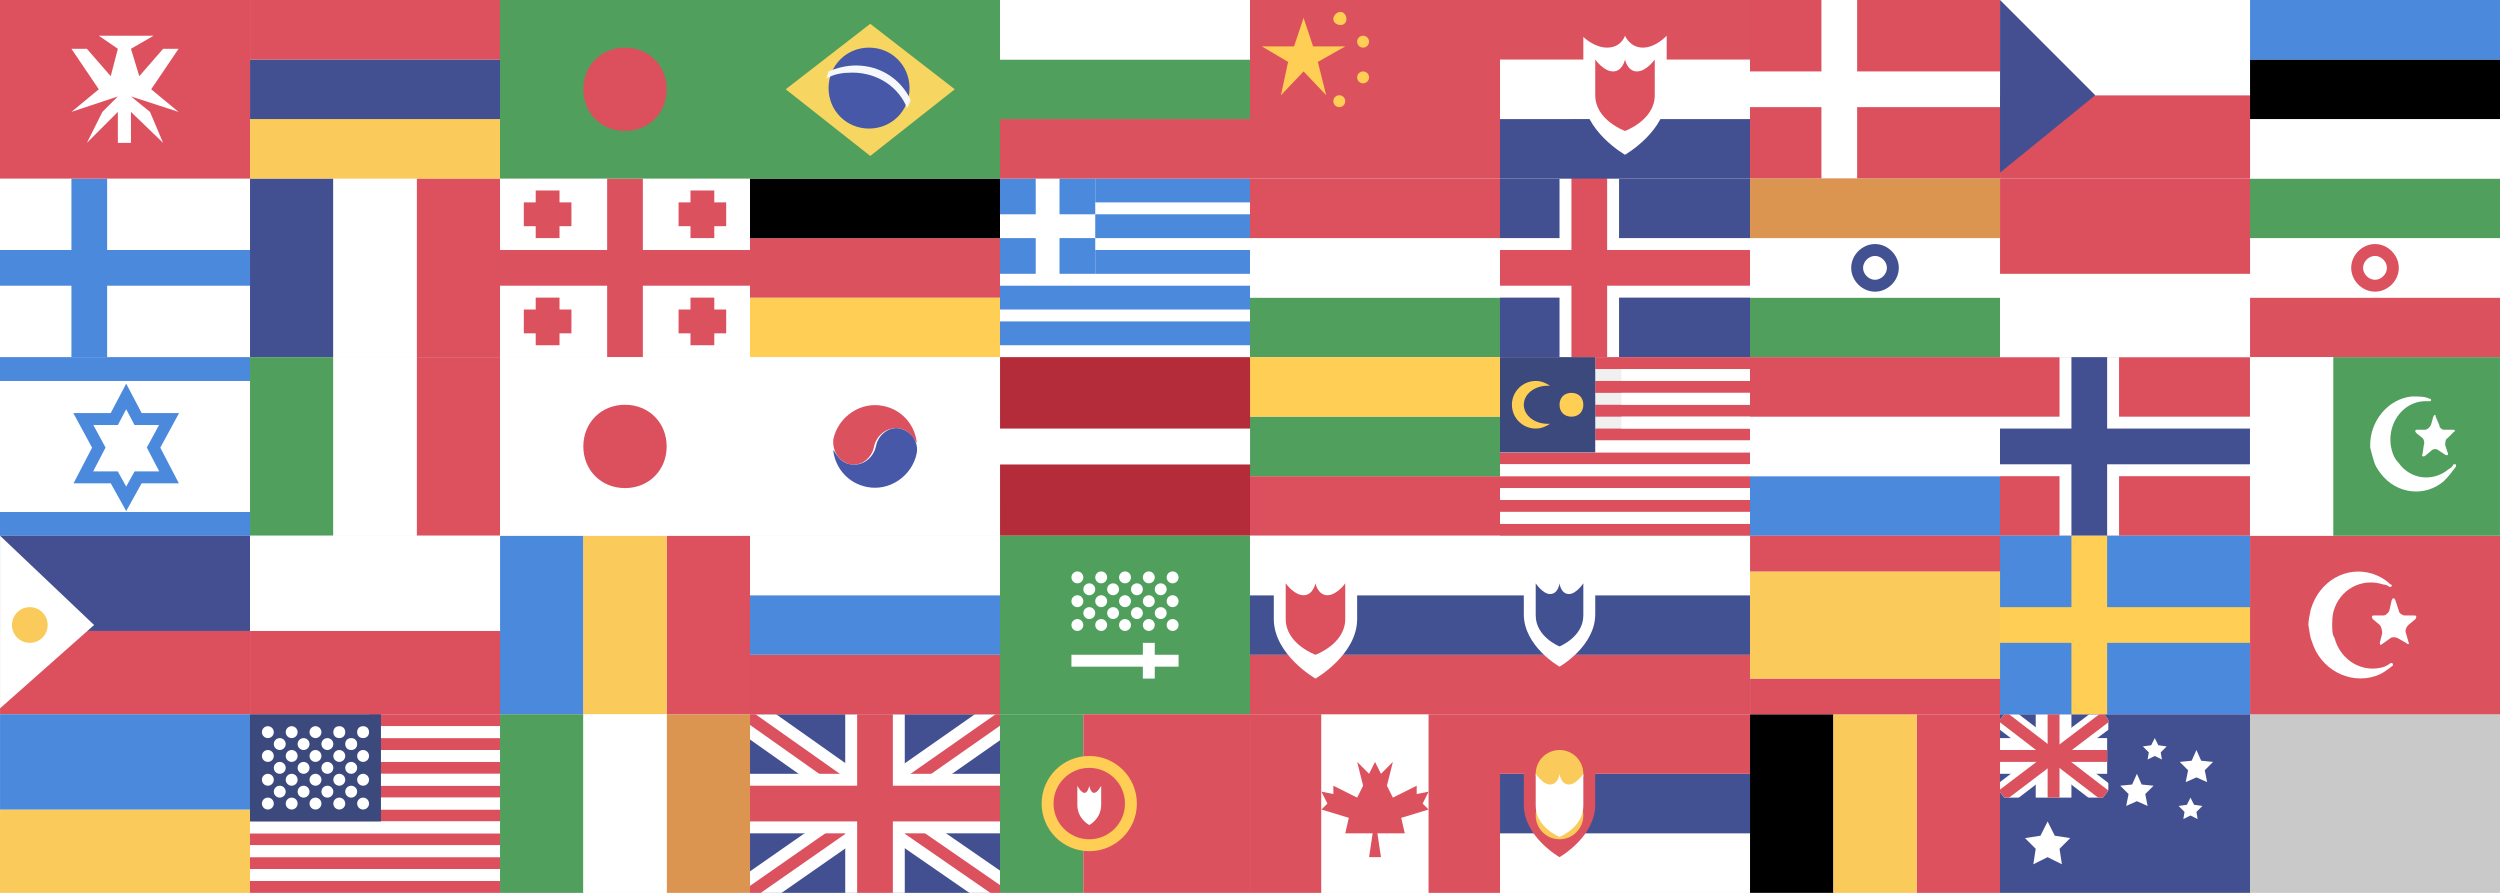
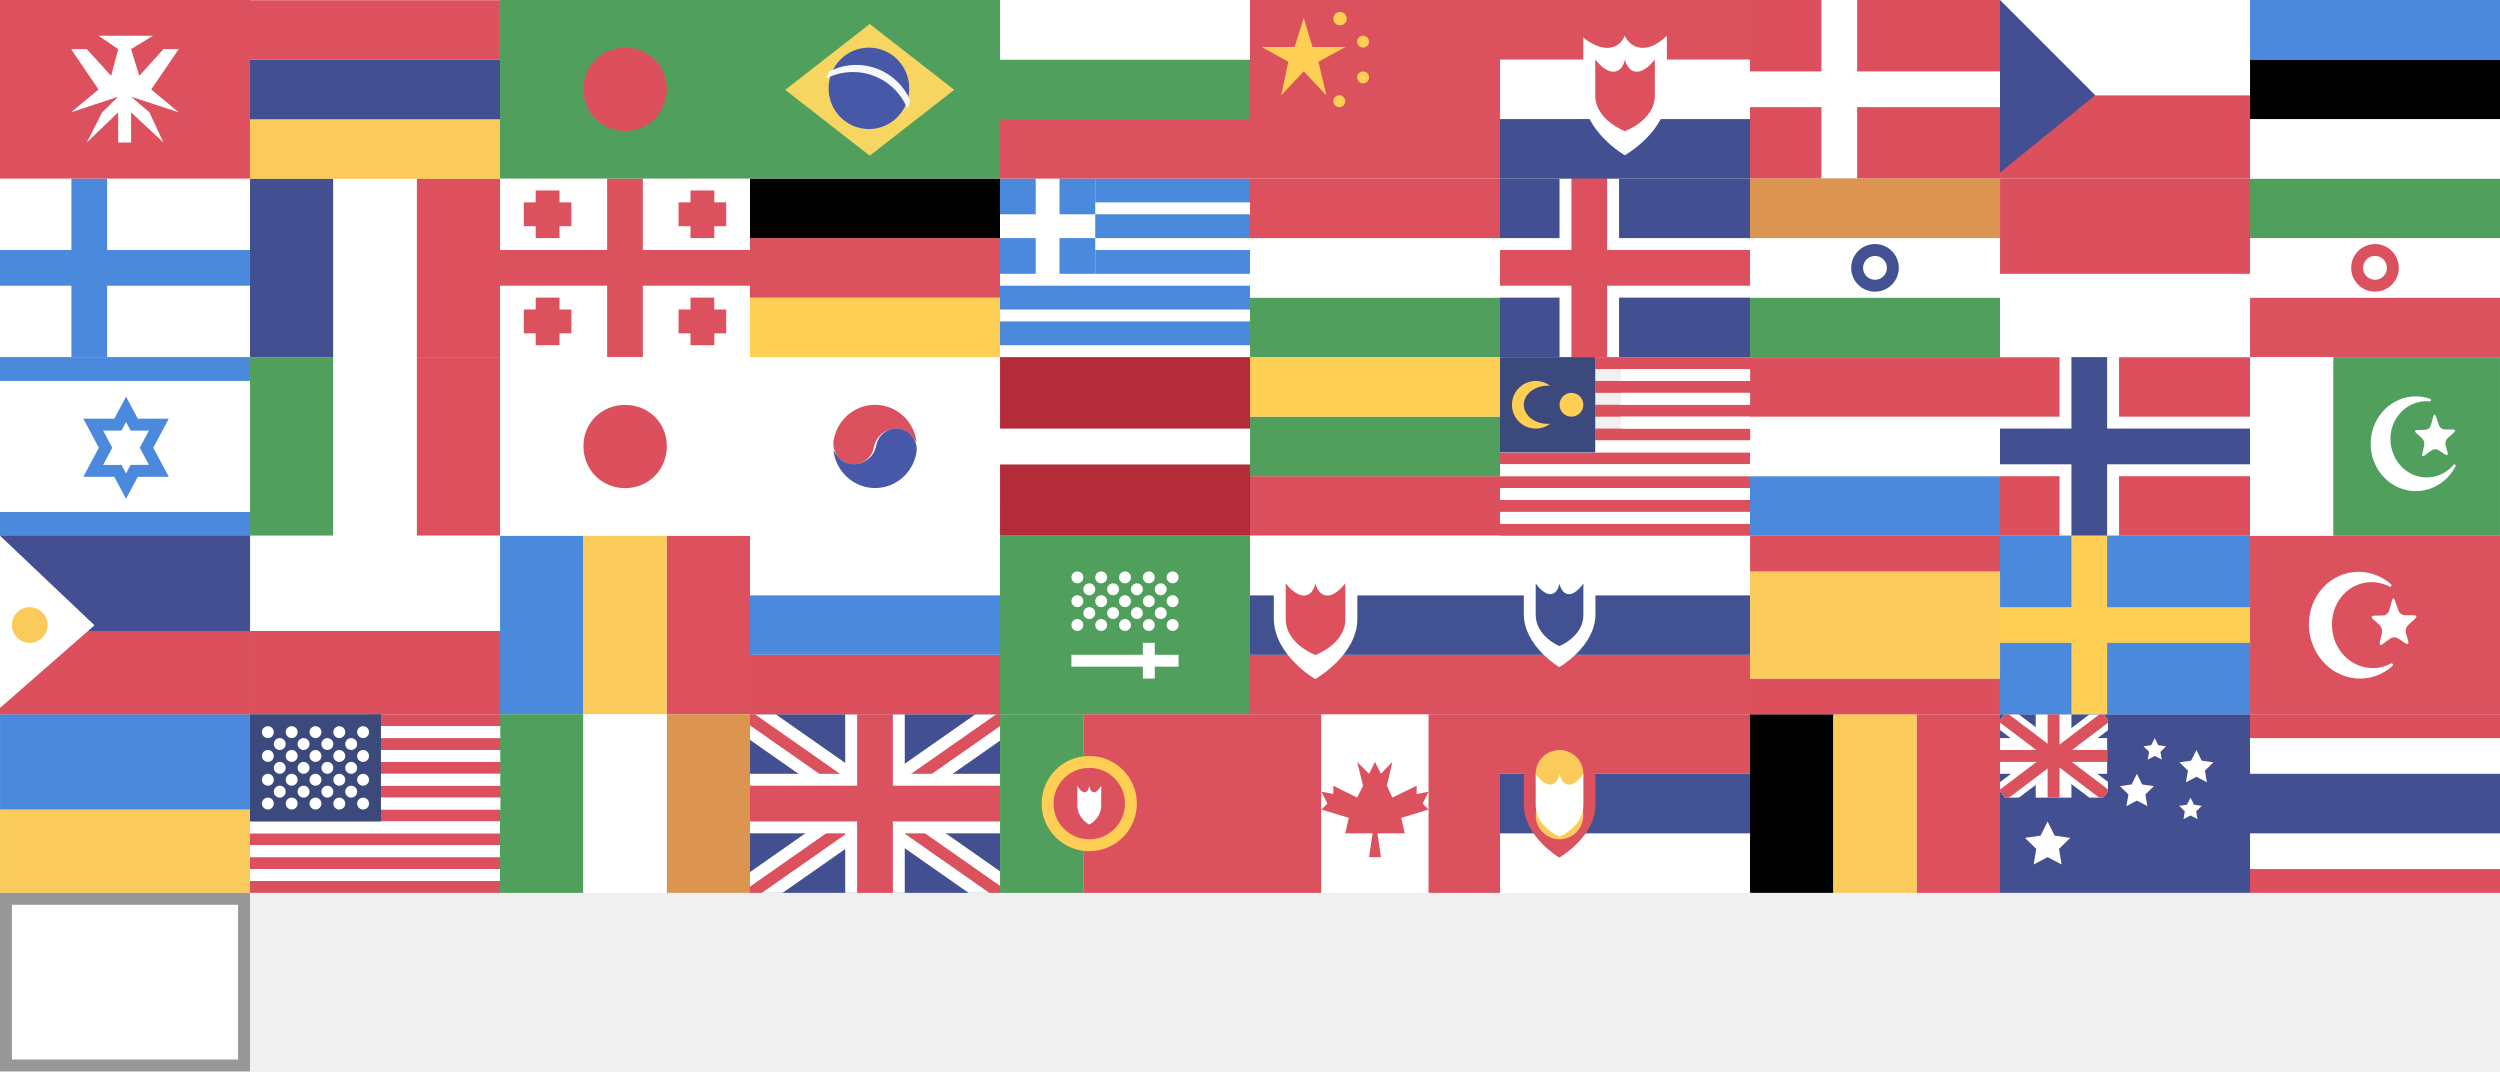
- <svg xmlns="http://www.w3.org/2000/svg" xmlns:xlink="http://www.w3.org/1999/xlink" width="210" height="75" viewBox="0 0 210 75">
+ <svg xmlns="http://www.w3.org/2000/svg" xmlns:xlink="http://www.w3.org/1999/xlink" width="210" height="90" viewBox="0 0 210 90">
  <defs>
-     <path id="a" d="M0 0h9.1v7H0z" />
-     <path id="c" d="M0 0h9.1v7H0z" />
-     <path id="e" d="M0 0h21v15H0z" />
+     <path id="c" d="M0 0h9.065v7H0z" />
+     <path id="e" d="M0 0h9.065v7H0z" />
    <path id="g" d="M0 0h21v15H0z" />
+     <path id="i" d="M0 0h21v15H0z" />
+     <path d="M9.602 5.67l.987-1.85.985 1.85h2.602l-1.3 2.44 1.3 2.44h-2.602l-.986 1.852-.988-1.85H7l1.3-2.44L7 5.67h2.602z" id="a" />
+     <mask id="k" x="0" y="0" width="7" height="9" fill="#fff">
+       <use xlink:href="#a" />
+     </mask>
+     <path id="b" d="M0 0h21v15H0z" />
+     <mask id="l" x="0" y="0" width="21" height="15" fill="#fff">
+       <use xlink:href="#b" />
+     </mask>
  </defs>
  <g fill="none" fill-rule="evenodd">
-     <path d="M189 60h21v15h-21z" fill="#c9c9c9" />
    <path d="M168 67.5h21" stroke="#425091" stroke-width="15" />
-     <g transform="translate(168 60)">
-       <mask id="b" fill="#fff">
-         <use xlink:href="#a" />
-       </mask>
-       <use xlink:href="#a" />
-       <path d="M4.5 3.5L.2.2l4.3 3.3L8.9.2 4.5 3.5zm0 0l4.3 3.3-4.3-3.3L.2 6.8l4.3-3.3z" stroke="#FFF" stroke-width="2" mask="url(#b)" />
-     </g>
-     <path d="M172.5 60v7m-4.5-3.5h9" stroke="#FFF" stroke-width="3" />
    <g transform="translate(168 60)">
      <mask id="d" fill="#fff">
        <use xlink:href="#c" />
      </mask>
-       <use xlink:href="#c" />
-       <path d="M.2.2l8.6 6.6M8.9.2L.2 6.8" stroke="#DC515E" mask="url(#d)" />
-     </g>
-     <path d="M172.5 60v7m-4.5-3.5h9" stroke="#DC515E" />
-     <path fill="#FFF" d="M181 63.5l-.6.3.1-.6-.5-.5.7-.1.3-.6.3.6.7.1-.5.5.1.6zM184.5 65.3l-.9.4.2-1-.7-.7 1-.1.4-.9.4.9 1 .1-.7.7.2 1zM184 68.5l-.6.3.1-.6-.5-.5.7-.1.3-.6.3.6.7.1-.5.5.1.6zM179.5 67.3l-.9.4.2-1-.7-.7 1-.1.4-.9.4.9 1 .1-.7.7.2 1zM172 72l-1.2.6.2-1.3-.9-.9 1.3-.2.6-1.2.6 1.2 1.3.2-.9.9.2 1.3z" />
-     <path d="M63 67.5h21" stroke="#425091" stroke-width="15" />
-     <g transform="translate(63 60)">
+       <path d="M4.546 3.51L.216.233l4.33 3.277L8.876.233 4.547 3.51zm0 0L8.85 6.767 4.545 3.51.243 6.767 4.546 3.51z" stroke="#FFF" stroke-width="2" mask="url(#d)" />
+     </g>
+     <path d="M172.5 60v7m-4.5-3.5h9" stroke="#FFF" stroke-width="3" />
+     <g transform="translate(168 60)">
      <mask id="f" fill="#fff">
        <use xlink:href="#e" />
      </mask>
-       <use xlink:href="#e" />
-       <path d="M10.5 7.7L-.4 0l10.9 7.7 11-7.7-11 7.7zm0 0l11 7.6-11-7.6-10.9 7.6 10.9-7.6z" stroke="#FFF" stroke-width="3" mask="url(#f)" />
-     </g>
+       <path d="M.216.233L8.85 6.767M8.877.233L.243 6.767" stroke="#DC515E" mask="url(#f)" />
+     </g>
+     <path d="M172.5 60v7m-4.5-3.5h9" stroke="#DC515E" />
+     <path fill="#FFF" d="M181 63.5l-.588.31.112-.655-.475-.464.656-.095L181 62l.294.595.657.096-.474.465.112.654zm3.5 1.75l-.882.464.17-.982-.715-.696.986-.143.44-.893.44.893.987.143-.714.696.17.982zm-.5 3.25l-.588.31.112-.655-.475-.464.656-.095L184 67l.294.595.657.096-.474.465.112.654zm-4.5-1.25l-.882.464.17-.982-.715-.696.986-.143.44-.893.44.893.987.143-.714.696.17.982zM172 72l-1.176.618.225-1.31-.952-.926 1.314-.19L172 69l.588 1.19 1.314.192-.95.927.224 1.308z" />
+     <path d="M63 67.5h21" stroke="#425091" stroke-width="15" />
    <g transform="translate(63 60)">
      <mask id="h" fill="#fff">
        <use xlink:href="#g" />
      </mask>
-       <use xlink:href="#g" />
-       <path d="M10.5 7.7L-.4 0l10.9 7.7 11-7.7-11 7.7zm0 0l11 7.6-11-7.6-10.9 7.6 10.9-7.6z" stroke="#DC515E" mask="url(#h)" />
+       <path d="M10.548 7.702L-.44.012 10.548 7.7 21.535.012 10.548 7.7zm0 0l10.917 7.642-10.917-7.642L-.37 15.344l10.918-7.642z" stroke="#FFF" stroke-width="3" mask="url(#h)" />
+     </g>
+     <g transform="translate(63 60)">
+       <mask id="j" fill="#fff">
+         <use xlink:href="#i" />
+       </mask>
+       <path d="M10.548 7.702L-.44.012 10.548 7.7 21.535.012 10.548 7.7zm0 0l10.917 7.642-10.917-7.642L-.37 15.344l10.918-7.642z" stroke="#DC515E" mask="url(#j)" />
    </g>
    <path d="M73.5 60v15M63 67.5h21" stroke="#FFF" stroke-width="5" />
    <path d="M73.5 60v15M63 67.5h21" stroke="#DC515E" stroke-width="3" />
    <g stroke-width="7">
      <path d="M24.502 15v15" stroke="#425091" />
      <path d="M38.502 15v15" stroke="#DD505E" />
      <path d="M31.502 15v15" stroke="#FFF" />
    </g>
    <g stroke-width="7">
      <path d="M150.502 60v15" stroke="#000" />
      <path d="M164.502 60v15" stroke="#DD505E" />
      <path d="M157.502 60v15" stroke="#FACA5A" />
    </g>
    <g stroke-width="7">
      <path d="M24.502 30v15" stroke="#509F5D" />
      <path d="M38.502 30v15" stroke="#DD505E" />
      <path d="M31.502 30v15" stroke="#FFF" />
    </g>
    <g stroke-width="7">
      <path d="M45.502 45v15" stroke="#4A89DC" />
      <path d="M59.502 45v15" stroke="#DD505E" />
      <path d="M52.502 45v15" stroke="#FACA5A" />
    </g>
    <g stroke-width="7">
      <path d="M45.502 60v15" stroke="#509F5D" />
      <path d="M59.502 60v15" stroke="#DC9551" />
      <path d="M52.502 60v15" stroke="#FFF" />
    </g>
-     <path d="M108.002 60v15" stroke="#DC515E" stroke-width="6" />
+     <path d="M108 60v15" stroke="#DC515E" stroke-width="6" />
    <path d="M115.502 60v15" stroke="#FFF" stroke-width="9" />
-     <path d="M123.002 60v15" stroke="#DC515E" stroke-width="6" />
-     <path fill="#DC515E" d="M119.002 66.7l1-.2-.5 1 .5.5-2.3.7.3 1.3h-2.3l.3 2h-1l.3-2h-2.3l.3-1.3-2.3-.7.5-.5-.5-1 1 .2V66l2 1 .5-1-.5-2 1 1 .5-1 .5 1 1-1-.5 2 .5 1 2-1z" />
+     <path d="M123 60v15" stroke="#DC515E" stroke-width="6" />
+     <path fill="#DC515E" d="M119 66.7l1-.2-.5 1 .5.5-2.3.7.3 1.3h-2.3l.3 2h-.998l.298-2H113l.3-1.3-2.3-.7.5-.5-.5-1 1 .2V66l2 .998.5-.998-.5-2 1.002 1 .498-1 .5 1 .958-1-.458 2 .458.998L119 66z" />
    <path d="M126 22.5h21" stroke="#425091" stroke-width="15" />
    <path d="M133.5 15v15m-7.5-7.5h21" stroke="#FFF" stroke-width="5" />
    <path d="M133.5 9v21m-7.5-7.5h21" stroke="#DD505E" stroke-width="3" />
    <path d="M168 37.5h21" stroke="#DC505E" stroke-width="15" />
    <path d="M175.5 30v15m-7.5-7.5h21" stroke="#FFF" stroke-width="5" />
    <path d="M175.5 24v21m-7.5-7.5h21" stroke="#425091" stroke-width="3" />
+     <path d="M189 67.5h21" stroke="#DC505E" stroke-width="15" />
+     <path d="M189 67.5h21" stroke="#FFF" stroke-width="11" />
+     <path d="M189 67.5h21" stroke="#425091" stroke-width="5" />
    <path d="M147 7.5h21" stroke="#DC505E" stroke-width="15" />
    <path d="M154.5 0v15M147 7.5h21" stroke="#FFF" stroke-width="3" />
    <path d="M168 52.5h21" stroke="#4A89DC" stroke-width="15" />
    <path d="M175.5 45v15m-7.5-7.5h21" stroke="#FFCE54" stroke-width="3" />
    <path d="M0 22.5h21" stroke="#FFF" stroke-width="15" />
    <path d="M7.5 15v15M0 22.5h21" stroke="#4A89DC" stroke-width="3" />
    <path d="M42 22.5h21" stroke="#FFF" stroke-width="15" />
    <path d="M52.5 15v15M42 22.5h21" stroke="#DC515E" stroke-width="3" />
-     <path d="M46 16v4m-2-2h4M59 16v4m-2-2h4M46 25v4m-2-2h4M59 25v4m-2-2h4" stroke="#DC515E" stroke-width="2" />
+     <path d="M46 16v4m-2-2h4m11-2v4m-2-2h4m-15 7v4m-2-2h4m11-2v4m-2-2h4" stroke="#DC515E" stroke-width="2" />
    <g stroke-width="5">
      <path d="M105 27.5h21" stroke="#509F5D" />
      <path d="M105 22.5h21" stroke="#FFF" />
      <path d="M105 17.5h21" stroke="#DD505E" />
    </g>
    <g stroke-width="5">
      <path d="M105 42.5h21" stroke="#DC505E" />
      <path d="M105 37.5h21" stroke="#509F5D" />
      <path d="M105 32.5h21" stroke="#FFCE54" />
    </g>
    <g stroke-width="5">
      <path d="M63 57.5h21" stroke="#DC505E" />
      <path d="M63 52.5h21" stroke="#4A89DC" />
      <path d="M63 47.5h21" stroke="#FFF" />
    </g>
    <g stroke-width="5">
      <path d="M63 27.5h21" stroke="#FFCE54" />
      <path d="M63 22.5h21" stroke="#DC515E" />
      <path d="M63 17.5h21" stroke="#000" />
    </g>
    <path d="M189 27.5h21" stroke="#DC515E" stroke-width="5" />
    <path d="M189 22.5h21" stroke="#FFF" stroke-width="5" />
    <path d="M189 17.5h21" stroke="#509F5D" stroke-width="5" />
-     <path d="M199.5 21c.8 0 1.5.7 1.5 1.5s-.7 1.5-1.5 1.5-1.5-.7-1.5-1.5.7-1.5 1.5-1.5" stroke="#DC515E" />
-     <g>
-       <path d="M126 12.5h21" stroke="#425091" stroke-width="5" />
-       <path d="M126 7.5h21" stroke="#FFF" stroke-width="5" />
-       <path d="M126 2.5h21" stroke="#DC515E" stroke-width="5" />
-       <path d="M136.5 3s-.3 1-1.5 1c-1.1 0-2-.9-2-.9V8c0 3 3.5 5 3.5 5s3.5-2 3.5-5V3s-.9 1-2 1-1.5-1-1.5-1z" fill="#FFF" />
-       <path d="M136.5 5s-.2 1-1 1-1.5-1-1.5-1v3c0 2.1 2.5 3 2.5 3s2.5-.9 2.5-3V5s-.7 1-1.5 1-1-1-1-1z" fill="#DD505E" />
-     </g>
-     <g>
-       <path d="M105 57.5h21" stroke="#DC515E" stroke-width="5" />
-       <path d="M105 52.5h21" stroke="#425191" stroke-width="5" />
-       <path d="M105 47.5h21" stroke="#FFF" stroke-width="5" />
-       <path d="M110.5 47s-.3 1-1.5 1c-1.1 0-2-.9-2-.9V52c0 3 3.5 5 3.5 5s3.5-2 3.5-5v-5s-.9 1-2 1-1.5-1-1.5-1z" fill="#FFF" />
-       <path d="M110.5 49s-.2 1-1 1-1.5-1-1.5-1v3c0 2.1 2.5 3 2.5 3s2.5-.9 2.5-3v-3s-.7 1-1.5 1-1-1-1-1z" fill="#DD505E" />
-     </g>
-     <g>
-       <path d="M126 57.5h21" stroke="#DC515E" stroke-width="5" />
-       <path d="M126 52.5h21" stroke="#425191" stroke-width="5" />
-       <path d="M126 47.5h21" stroke="#FFF" stroke-width="5" />
-       <path d="M131 47.3s-.3.9-1.3.9c-.9 0-1.7-.8-1.7-.8v4.2c0 2.7 3 4.4 3 4.4s3-1.7 3-4.4v-4.3s-.8.9-1.7.9c-1 0-1.3-.9-1.3-.9z" fill="#FFF" />
-       <path d="M131 49s-.1.9-.8.9c-.6 0-1.2-.9-1.2-.9v2.7c0 1.8 2 2.6 2 2.6s2-.8 2-2.6V49s-.6.9-1.2.9c-.7 0-.8-.9-.8-.9z" fill="#425191" />
-     </g>
+     <path d="M199.5 21a1.5 1.5 0 1 1 0 3 1.5 1.5 0 0 1 0-3" stroke="#DC515E" />
+     <path d="M126 12.5h21" stroke="#425091" stroke-width="5" />
+     <path d="M126 7.5h21" stroke="#FFF" stroke-width="5" />
+     <path d="M126 2.5h21" stroke="#DC515E" stroke-width="5" />
+     <path d="M136.48 2.99s-.316 1.03-1.47 1.03c-1.062 0-2.01-.875-2.01-.875v4.837c.032 3.068 3.48 5.06 3.48 5.06s3.538-1.992 3.538-5.06v-4.99s-.94 1.027-2.004 1.027c-1.153 0-1.535-1.03-1.535-1.03z" fill="#FFF" />
+     <path d="M136.494 4.993s-.15 1.03-.983 1.03c-.766 0-1.51-1.03-1.51-1.03v3.04c.023 2.067 2.494 2.986 2.494 2.986s2.512-.92 2.512-2.987v-3.04s-.735 1.03-1.5 1.03c-.834 0-1.012-1.03-1.012-1.03z" fill="#DD505E" />
+     <path d="M105 57.5h21" stroke="#DC515E" stroke-width="5" />
+     <path d="M105 52.5h21" stroke="#425191" stroke-width="5" />
+     <path d="M105 47.5h21" stroke="#FFF" stroke-width="5" />
+     <path d="M110.48 46.99s-.316 1.03-1.47 1.03c-1.062 0-2.01-.875-2.01-.875v4.837c.032 3.068 3.48 5.06 3.48 5.06s3.538-1.992 3.538-5.06v-4.99s-.94 1.027-2.004 1.027c-1.153 0-1.535-1.03-1.535-1.03z" fill="#FFF" />
+     <path d="M110.494 48.993s-.15 1.03-.983 1.03c-.766 0-1.51-1.03-1.51-1.03v3.04c.023 2.067 2.494 2.986 2.494 2.986s2.512-.92 2.512-2.987v-3.04s-.735 1.03-1.5 1.03c-.834 0-1.012-1.03-1.012-1.03z" fill="#DD505E" />
+     <path d="M126 57.5h21" stroke="#DC515E" stroke-width="5" />
+     <path d="M126 52.5h21" stroke="#425191" stroke-width="5" />
+     <path d="M126 47.5h21" stroke="#FFF" stroke-width="5" />
+     <path d="M130.982 47.26s-.27.898-1.26.898c-.91 0-1.722-.763-1.722-.763v4.223c.027 2.68 2.982 4.42 2.982 4.42s3.034-1.74 3.034-4.42V47.26s-.808.898-1.718.898c-.99 0-1.316-.897-1.316-.897z" fill="#FFF" />
+     <path d="M130.995 49.008s-.12.9-.786.9c-.615 0-1.21-.9-1.21-.9v2.655c.018 1.804 1.995 2.607 1.995 2.607s2.01-.803 2.01-2.607v-2.655s-.588.9-1.2.9c-.667 0-.81-.9-.81-.9z" fill="#425191" />
    <g transform="translate(126 62)">
      <path d="M0 10.5h21" stroke="#FFF" stroke-width="5" />
      <path d="M0 5.5h21" stroke="#425191" stroke-width="5" />
      <path d="M0 .5h21" stroke="#DC515E" stroke-width="5" />
-       <path d="M5 1.3s-.3.9-1.3.9c-.9 0-1.7-.8-1.7-.8v4.2C2 8.3 5 10 5 10s3-1.7 3-4.4V1.3s-.8.9-1.7.9c-1 0-1.3-.9-1.3-.9z" fill="#DC515E" />
+       <path d="M4.982 1.26s-.27.898-1.26.898C2.813 2.158 2 1.395 2 1.395v4.223c.027 2.68 2.982 4.42 2.982 4.42s3.034-1.74 3.034-4.42V1.26s-.808.898-1.718.898c-.99 0-1.316-.897-1.316-.897z" fill="#DC515E" />
      <circle fill="#FACA5A" cx="5" cy="3" r="2" />
      <circle fill="#FACA5A" cx="5" cy="6.5" r="2" />
-       <path d="M5 3s-.1.9-.8.9C3.6 3.9 3 3 3 3v2.7c0 1.8 2 2.6 2 2.6s2-.8 2-2.6V3s-.6.9-1.2.9C5.1 3.9 5 3 5 3z" fill="#FFF" />
-     </g>
-     <g>
-       <path d="M147 27.5h21" stroke="#509F5D" stroke-width="5" />
-       <path d="M147 22.5h21" stroke="#FFF" stroke-width="5" />
-       <path d="M147 17.5h21" stroke="#DC9551" stroke-width="5" />
-       <path d="M157.5 21c.8 0 1.5.7 1.5 1.5s-.7 1.5-1.5 1.5-1.5-.7-1.5-1.5.7-1.5 1.5-1.5" stroke="#425191" />
-     </g>
+       <path d="M4.995 3.008s-.12.9-.786.9c-.615 0-1.21-.9-1.21-.9v2.655C3.018 7.467 4.995 8.27 4.995 8.27s2.01-.803 2.01-2.607V3.008s-.588.9-1.2.9c-.667 0-.81-.9-.81-.9z" fill="#FFF" />
+     </g>
+     <path d="M147 27.5h21" stroke="#509F5D" stroke-width="5" />
+     <path d="M147 22.5h21" stroke="#FFF" stroke-width="5" />
+     <path d="M147 17.5h21" stroke="#DC9551" stroke-width="5" />
+     <path d="M157.5 21a1.5 1.5 0 1 1 0 3 1.5 1.5 0 0 1 0-3" stroke="#425191" />
    <g stroke-width="5">
      <path d="M147 42.5h21" stroke="#4A89DC" />
      <path d="M147 37.5h21" stroke="#FFF" />
      <path d="M147 32.5h21" stroke="#DC505E" />
    </g>
    <g stroke-width="5">
      <path d="M189 12.5h21" stroke="#FFF" />
      <path d="M189 7.5h21" stroke="#000" />
      <path d="M189 2.5h21" stroke="#4A89DC" />
    </g>
-     <g>
-       <path d="M0 7.5h21" stroke="#DD505E" stroke-width="15" />
-       <path d="M11 8.1l1.6 1.3 1.1 2.6L11 9.4V12H9.9V9.4L7.3 12l1.3-2.6 1.3-1.3L6 9.4l2.3-1.9L6 4.1h1.3l2 2.3.6-2.3L8.3 3h4.6L11 4.1l.7 2.3 2-2.3H15l-2.3 3.4L15 9.4l-4-1.3z" fill="#FFF" />
-     </g>
+     <path d="M0 7.5h20.997" stroke="#DD505E" stroke-width="15" />
+     <path d="M11.01 8.124l1.54 1.31 1.18 2.54-2.72-2.54v2.54H9.926v-2.54l-2.636 2.54 1.29-2.54 1.347-1.31-3.954 1.31 2.302-1.918-2.302-3.39H7.29L9.333 6.37l.595-2.245-1.652-1.122h4.576l-1.84 1.122.688 2.246 2.03-2.245h1.288L12.7 7.515l2.316 1.92-4.007-1.31z" fill="#FFF" />
    <g transform="translate(105 1)">
      <path d="M0 6.5h21" stroke="#DC515E" stroke-width="15" />
-       <path d="M5.3 2.9H8L5.7 4.2 6.4 7 4.5 5 2.6 7l.6-2.8L1 2.9h2.7L4.5.5l.8 2.4zM7.6 1.1c.3 0 .5-.2.5-.5S7.9 0 7.6 0 7 .3 7 .6s.3.5.6.5z" fill="#FFCE54" />
+       <path fill="#FFCE54" d="M5.252 2.95h2.77L5.75 4.185l.67 2.83L4.514 4.99 2.618 7.015l.596-2.83L.984 2.95h2.763L4.514.51zm2.313-1.82a.565.565 0 1 0 0-1.13.565.565 0 0 0 0 1.13z" />
      <circle fill="#FFCE54" cx="9.5" cy="2.5" r=".5" />
      <circle fill="#FFCE54" cx="9.5" cy="5.5" r=".5" />
      <circle fill="#FFCE54" cx="7.5" cy="7.5" r=".5" />
    </g>
    <g stroke-width="5">
-       <path d="M21.004 12.5h21" stroke="#FACA5A" />
-       <path d="M21.004 7.5h21" stroke="#425091" />
-       <path d="M21.004 2.5h21" stroke="#DD505E" />
-     </g>
-     <g>
-       <path d="M0 44h21" stroke="#4A89DC" stroke-width="2" />
-       <path d="M0 37.5h21" stroke="#FFF" stroke-width="11" />
-       <path d="M0 31h21" stroke="#4A89DC" stroke-width="2" />
-       <path d="M9.6 35.2l1-1.9 1 1.9h2.6l-1.3 2.4 1.3 2.5h-2.6l-1 1.8-1-1.8H7l1.3-2.5L7 35.2h2.6z" stroke="#4A89DC" />
-     </g>
-     <g>
-       <path d="M84 28.5h21" stroke="#FFF" stroke-width="27" />
-       <path d="M84 16.5h3M89 16.5h3M84 21.5h3M89 21.5h3" stroke="#4A89DC" stroke-width="3" />
-       <path d="M92 19h13M92 16h13M92 22h13M84 25h21M84 28h21" stroke="#4A89DC" stroke-width="2" />
-     </g>
-     <g>
-       <path d="M84.004 42h21" stroke="#B42B39" stroke-width="6" />
-       <path d="M84.004 37.5h21" stroke="#FFF" stroke-width="3" />
-       <path d="M84.004 33h21" stroke="#B42B39" stroke-width="6" />
-     </g>
-     <g>
-       <path d="M147.004 58.5h21" stroke="#DC505E" stroke-width="3" />
+       <path d="M20.995 12.52H42" stroke="#FACA5A" />
+       <path d="M20.995 7.52h21.01" stroke="#425091" />
+       <path d="M20.99 2.52h21.003" stroke="#DD505E" />
+     </g>
+     <g transform="translate(0 29.5)">
+       <path d="M0 14.5h21" stroke="#4A89DC" stroke-width="2" />
+       <path d="M0 8h21" stroke="#FFF" stroke-width="11" />
+       <path d="M0 1.5h21" stroke="#4A89DC" stroke-width="2" />
+       <use stroke="#4A89DC" mask="url(#k)" stroke-width="2" xlink:href="#a" />
+     </g>
+     <path d="M84 28.5h21" stroke="#FFF" stroke-width="27" />
+     <path d="M84 16.5h3m2 0h3m-8 5h3m2 0h3" stroke="#4A89DC" stroke-width="3" />
+     <path d="M92 19h13m-13-3h13m-13 6h13m-21 3h21m-21 3h21" stroke="#4A89DC" stroke-width="2" />
+     <path d="M84.004 42h21" stroke="#B42B39" stroke-width="6" />
+     <path d="M84.004 37.5h21" stroke="#FFF" stroke-width="3" />
+     <path d="M84.004 33h21" stroke="#B42B39" stroke-width="6" />
+     <g>
+       <path d="M146.998 58.5h21" stroke="#DC505E" stroke-width="3" />
      <path d="M147.004 52.5h21" stroke="#FACA5A" stroke-width="9" />
      <path d="M147.004 46.5h21" stroke="#DC505E" stroke-width="3" />
    </g>
    <g>
      <path d="M168.004 11.5h21" stroke="#DC505E" stroke-width="7" />
      <path d="M168.004 4h21" stroke="#FFF" stroke-width="8" />
-       <path d="M168.004 0l8 8-8 6.5" fill="#434F91" />
+       <path fill="#434F91" d="M168 0l8 8-8 6.5" />
    </g>
    <g transform="translate(.004 45)">
      <path d="M0 11.5h21" stroke="#DC505E" stroke-width="7" />
      <path d="M0 4h21" stroke="#434F91" stroke-width="8" />
-       <path d="M0 0l7.9 7.5-7.9 7V0" fill="#FFF" />
-       <circle fill="#FACA5A" cx="2.5" cy="7.5" r="1.5" />
+       <path fill="#FFF" d="M-.004 0l7.937 7.524-7.937 6.947V0" />
+       <circle fill="#FACA5A" cx="2.496" cy="7.5" r="1.5" />
    </g>
    <g>
      <path d="M168.004 26.5h21" stroke="#FFF" stroke-width="7" />
      <path d="M168.004 19h21" stroke="#DC505E" stroke-width="8" />
    </g>
    <g>
      <path d="M21.004 56.5h21" stroke="#DC505E" stroke-width="7" />
      <path d="M21.004 49h21" stroke="#FFF" stroke-width="8" />
    </g>
    <g>
      <path d="M.004 71.5h21" stroke="#FACA5A" stroke-width="7" />
      <path d="M.004 64h21" stroke="#4A89DC" stroke-width="8" />
    </g>
    <g>
      <path d="M42 7.5h21" stroke="#509F5D" stroke-width="15" />
-       <path d="M56 7.5c0 2-1.5 3.5-3.5 3.5S49 9.5 49 7.5 50.5 4 52.5 4 56 5.5 56 7.5z" fill="#DC505E" />
+       <path d="M56.014 7.482c0 1.972-1.53 3.522-3.502 3.522-1.972 0-3.503-1.55-3.503-3.522 0-1.972 1.53-3.47 3.502-3.47 1.972 0 3.502 1.498 3.502 3.47z" fill="#DC505E" />
    </g>
    <g>
      <path d="M84 52.5h21" stroke="#509F5D" stroke-width="15" />
-       <path d="M90.5 55.5h8M96.5 54.5v2" stroke="#FFF" stroke-linecap="square" />
+       <path d="M90.5 55.5h8m-2-1v2" stroke="#FFF" stroke-linecap="square" />
      <g transform="translate(90 48)" fill="#FFF">
        <circle cx=".5" cy=".5" r=".5" />
        <circle cx="2.5" cy=".5" r=".5" />
        <circle cx="4.5" cy=".5" r=".5" />
        <circle cx="6.5" cy=".5" r=".5" />
        <circle cx="8.5" cy=".5" r=".5" />
        <circle cx="1.5" cy="1.5" r=".5" />
        <circle cx="3.5" cy="1.5" r=".5" />
        <circle cx="5.5" cy="1.5" r=".5" />
        <circle cx="7.5" cy="1.5" r=".5" />
        <circle cx=".5" cy="2.5" r=".5" />
        <circle cx="2.5" cy="2.5" r=".5" />
        <circle cx="4.5" cy="2.5" r=".5" />
        <circle cx="6.5" cy="2.5" r=".5" />
        <circle cx="8.5" cy="2.5" r=".5" />
        <circle cx="1.5" cy="3.5" r=".5" />
        <circle cx="3.5" cy="3.5" r=".5" />
        <circle cx="5.5" cy="3.5" r=".5" />
        <circle cx="7.5" cy="3.5" r=".5" />
        <circle cx=".5" cy="4.5" r=".5" />
        <circle cx="2.5" cy="4.5" r=".5" />
        <circle cx="4.5" cy="4.5" r=".5" />
        <circle cx="6.5" cy="4.5" r=".5" />
        <circle cx="8.5" cy="4.5" r=".5" />
      </g>
    </g>
    <g>
      <path d="M42 37.5h21" stroke="#FFF" stroke-width="15" />
-       <path d="M56 37.5c0 2-1.5 3.5-3.5 3.5S49 39.5 49 37.5s1.5-3.5 3.5-3.5 3.5 1.5 3.5 3.5z" fill="#DC505E" />
+       <path d="M56.014 37.482c0 1.972-1.53 3.522-3.502 3.522-1.972 0-3.503-1.55-3.503-3.522 0-1.972 1.53-3.47 3.502-3.47 1.972 0 3.502 1.498 3.502 3.47z" fill="#DC505E" />
    </g>
    <g>
      <path d="M63 37.5h21" stroke="#FFF" stroke-width="15" />
-       <path d="M77 37.1c0 .4-.3-.9-1.4-1.1-1-.2-2 .5-2.2 1.6-.2.9-1.1 1.6-2 1.4-.9-.2-1.5-1.1-1.4-2.1.4-1.9 2.3-3.2 4.2-2.8 1.5.3 2.6 1.5 2.8 3z" fill="#DC515E" />
-       <path d="M70 37.9c0-.4.3.9 1.4 1.1 1 .2 2-.5 2.2-1.6.2-.9 1.1-1.6 2-1.4.9.2 1.6 1.1 1.4 2.1-.4 1.9-2.3 3.2-4.2 2.8-1.5-.3-2.6-1.5-2.8-3z" fill="#4758A9" />
-     </g>
-     <g>
-       <g fill="#DC505E">
-         <path d="M134 30h13v1h-13v-1zM134 32h13v1h-13v-1zM134 34h13v1h-13v-1zM134 36h13v1h-13v-1zM126 38h21v1h-21v-1zM126 40h21v1h-21v-1zM126 42h21v1h-21v-1zM126 44h21v1h-21v-1z" />
-       </g>
-       <g fill="#FFF">
-         <path d="M136.2 31H147v1h-10.8v-1zM136.2 33H147v1h-10.8v-1zM136.2 35H147v1h-10.8v-1zM126 37h21v1h-21v-1zM126 39h21v1h-21v-1zM126 41h21v1h-21v-1zM126 43h21v1h-21v-1z" />
-       </g>
-       <path d="M126 30h8v8h-8v-8z" fill="#3C497D" />
-       <path d="M130.2 32.4c-.3-.2-.7-.4-1.2-.4-1.1 0-2 .9-2 2s.9 2 2 2c.5 0 .9-.2 1.2-.4h-.2c-1.1 0-2-.7-2-1.6 0-.9.9-1.6 2-1.6h.2zM132 33c.6 0 1 .4 1 1s-.4 1-1 1-1-.4-1-1 .4-1 1-1" fill="#FFCE54" />
-     </g>
-     <g>
-       <g fill="#DC505E">
-         <path d="M31 60h11v1H31v-1zM31 62h11v1H31v-1zM31 64h11v1H31v-1zM31 66h11v1H31v-1zM21 68h21v1H21v-1zM21 70h21v1H21v-1zM21 72h21v1H21v-1zM21 74h21v1H21v-1z" />
-       </g>
-       <g fill="#FFF">
-         <path d="M31 61h11v1H31v-1zM31 63h11v1H31v-1zM31 65h11v1H31v-1zM21 67h21v1H21v-1zM21 69h21v1H21v-1zM21 71h21v1H21v-1zM21 73h21v1H21v-1z" />
-       </g>
-       <path d="M21 60h11v9H21v-9z" fill="#3C497D" />
+       <path d="M76.99 37.07c.058.396-.307-.822-1.345-1.028-1.037-.206-2.042.486-2.244 1.545-.18.95-1.08 1.57-2.01 1.385-.928-.185-1.535-1.104-1.355-2.053.372-1.953 2.224-3.23 4.138-2.85 1.506.3 2.6 1.535 2.816 3z" fill="#DC515E" />
+       <path d="M70.02 37.93c-.06-.396.305.822 1.343 1.027 1.038.207 2.043-.485 2.244-1.545.18-.948 1.08-1.568 2.01-1.384.93.184 1.537 1.103 1.356 2.052-.372 1.953-2.224 3.23-4.137 2.85-1.506-.3-2.6-1.535-2.817-3z" fill="#4758A9" />
+     </g>
+     <g>
+       <path d="M134 30h13.01v1H134zm0 2h13.01v1H134zm-.006 2h13.02v1h-13.02zm0 2h13.02v1h-13.02zM126 38h21v1h-21zm0 2h21v1h-21zm0 2h21v1h-21zm0 2h21v1h-21z" fill="#DC505E" />
+       <path d="M136.154 31h10.855v1h-10.856zm0 2h10.855v1h-10.856zm0 2h10.855v1h-10.856zM126 37h21.034v1H126zm0 2h21v1h-21zm0 2h21v1h-21zm0 2h21v1h-21z" fill="#FFF" />
+       <path fill="#3C497D" d="M126 30h8v8h-8z" />
+       <path d="M130.216 32.41a2 2 0 1 0 0 3.182 3.05 3.05 0 0 1-.216.008c-1.105 0-2-.716-2-1.6 0-.884.895-1.6 2-1.6.073 0 .145.003.216.01zM132 33a1 1 0 1 1 0 2 1 1 0 0 1 0-2" fill="#FFCE54" />
+     </g>
+     <g>
+       <path d="M30.99 60h11.02v1H30.99zm0 2h11.02v1H30.99zm-.005 2h11.028v1H30.985zm0 2h11.028v1H30.985zM21 68h21v1H21zm0 2h21v1H21zm0 2h21v1H21zm0 2h21v1H21z" fill="#DC505E" />
+       <path d="M31 61h11.023v1H31zm0 2h11.023v1H31zm0 2h11.023v1H31zm-10 2h21.034v1H21zm0 2h21v1H21zm0 2h21v1H21zm0 2h21v1H21z" fill="#FFF" />
+       <path fill="#3C497D" d="M21 60h11v9H21z" />
      <g transform="translate(22 61)" fill="#FFF">
        <circle cx=".5" cy=".5" r=".5" />
        <circle cx="2.5" cy=".5" r=".5" />
        <circle cx="4.5" cy=".5" r=".5" />
-         <path d="M6.5 1c.3 0 .5-.2.5-.5S6.8 0 6.5 0 6 .2 6 .5s.2.5.5.5z" />
+         <path d="M6.5 1a.5.5 0 1 0 0-1 .5.5 0 0 0 0 1z" />
        <circle cx="1.5" cy="1.5" r=".5" />
        <circle cx="3.5" cy="1.5" r=".5" />
        <circle cx="5.5" cy="1.5" r=".5" />
-         <path d="M7.5 2c.3 0 .5-.2.5-.5S7.8 1 7.5 1s-.5.2-.5.5.2.5.5.5z" />
+         <path d="M7.5 2a.5.5 0 1 0 0-1 .5.5 0 0 0 0 1z" />
        <circle cx=".5" cy="2.5" r=".5" />
        <circle cx="2.5" cy="2.5" r=".5" />
        <circle cx="4.5" cy="2.5" r=".5" />
        <circle cx="6.5" cy="2.5" r=".5" />
        <circle cx="1.5" cy="3.5" r=".5" />
        <circle cx="3.5" cy="3.5" r=".5" />
        <circle cx="5.5" cy="3.5" r=".5" />
        <circle cx="7.5" cy="3.5" r=".5" />
        <circle cx="1.5" cy="5.5" r=".5" />
        <circle cx="3.5" cy="5.5" r=".5" />
        <circle cx="5.5" cy="5.5" r=".5" />
        <circle cx="7.5" cy="5.5" r=".5" />
        <circle cx=".5" cy="4.5" r=".5" />
        <circle cx="2.5" cy="4.5" r=".5" />
        <circle cx="4.5" cy="4.5" r=".5" />
        <circle cx="6.5" cy="4.5" r=".5" />
        <circle cx=".5" cy="6.5" r=".5" />
        <circle cx="2.5" cy="6.5" r=".5" />
        <circle cx="4.5" cy="6.5" r=".5" />
        <circle cx="6.5" cy="6.5" r=".5" />
-         <path d="M8.5 1c.3 0 .5-.2.5-.5S8.8 0 8.5 0 8 .2 8 .5s.2.5.5.5z" />
+         <path d="M8.5 1a.5.5 0 1 0 0-1 .5.5 0 0 0 0 1z" />
        <circle cx="8.5" cy="2.5" r=".5" />
        <circle cx="8.5" cy="4.5" r=".5" />
        <circle cx="8.5" cy="6.5" r=".5" />
      </g>
    </g>
    <g>
      <path d="M63 7.5h21" stroke="#509F5D" stroke-width="15" />
-       <path d="M66 7.5L73.1 2l7.1 5.5-7.1 5.6L66 7.5z" fill="#F6D660" />
-       <path d="M76.4 7.4c0 1.9-1.5 3.4-3.4 3.4s-3.4-1.5-3.4-3.4S71.1 4 73 4s3.4 1.5 3.4 3.4z" fill="#4758A9" />
-       <path d="M76.2 9.1c.1-.2.2-.4.3-.7-.8-1.7-2.5-2.9-4.6-2.9-.8 0-1.6.2-2.3.5-.1.2-.1.4-.2.6.7-.4 1.4-.5 2.2-.5 2.1 0 3.9 1.2 4.6 3z" fill="#F5F7FA" />
+       <path d="M65.957 7.547l7.1-5.53 7.1 5.53-7.1 5.53-7.1-5.53z" fill="#F6D660" />
+       <path d="M76.376 7.42c0 1.888-1.517 3.42-3.388 3.42-1.87 0-3.388-1.532-3.388-3.42C69.6 5.53 71.117 4 72.988 4c1.87 0 3.388 1.53 3.388 3.42z" fill="#4758A9" />
+       <path d="M76.217 9.135c.103-.218.185-.448.244-.687a4.92 4.92 0 0 0-4.528-2.994c-.838 0-1.626.21-2.316.577a3.627 3.627 0 0 0-.208.558 4.91 4.91 0 0 1 2.24-.538 4.92 4.92 0 0 1 4.57 3.085z" fill="#F5F7FA" />
    </g>
    <g stroke-width="5">
      <path d="M84 12.5h21" stroke="#DC515E" />
      <path d="M84 7.5h21" stroke="#509F5D" />
      <path d="M84 2.5h21" stroke="#FFF" />
    </g>
    <g>
      <path d="M189.004 52.5h21" stroke="#DC515E" stroke-width="15" />
-       <path d="M202.904 52l-.6.5c-.2.2-.3.5-.2.7l.2.7c.1.2 0 .3-.2.1l-.7-.4c-.2-.1-.5-.1-.6 0l-.7.5c-.1.1-.2.1-.2-.1l.2-.8c0-.3-.1-.6-.2-.7l-.6-.5c-.1-.2-.1-.3.1-.3h.8c.2 0 .4-.2.5-.4l.2-.9c.1-.2.2-.2.3 0l.3.9c0 .2.3.4.5.4h.8c.2 0 .2.1.1.3zm-2.2-2.7c-.1-.1-.3-.2-.5-.2-1.8-.6-3.7.4-4.2 2.3-.1.4-.1.8-.1 1.1 0 .4 0 .8.2 1.1.5 1.9 2.4 3 4.2 2.4.2-.1.4-.2.5-.3h.1s.1 0 .1.1v.1c-.5.4-.9.7-1.5.9-2.2.7-4.6-.6-5.3-2.9-.2-.5-.2-.9-.3-1.4 0-.4.1-.8.2-1.3.7-2.4 3-3.7 5.2-3 .6.2 1.1.5 1.5.9.1 0 .1 0 .1.1s-.1.1-.2.1z" fill="#FFF" />
-     </g>
-     <g>
-       <path d="M192.498 30v15" stroke="#FFF" stroke-width="7" />
+       <path d="M202.882 51.96l-.608.554a.704.704 0 0 0-.18.65l.2.704c.06.213-.038.292-.22.175l-.654-.424a.61.61 0 0 0-.64.017l-.652.48c-.172.125-.273.053-.224-.162l.182-.8a.75.75 0 0 0-.204-.653l-.566-.51c-.16-.145-.12-.268.09-.273l.788-.02a.562.562 0 0 0 .49-.393l.243-.872c.058-.212.166-.215.24-.006l.3.863c.073.21.305.382.516.386l.804.012c.21.004.254.125.095.27zm-2.14-2.677a3.333 3.333 0 0 0-.55-.23c-1.79-.574-3.66.493-4.173 2.38-.1.364-.14.732-.13 1.093.002.362.057.73.17 1.093.583 1.88 2.49 2.93 4.258 2.34.185-.06.36-.138.526-.23v.002a.14.14 0 0 1 .016-.007c.06-.02.125.016.144.08a.124.124 0 0 1-.042.136c-.412.377-.9.672-1.454.857-2.22.74-4.614-.577-5.347-2.94a4.75 4.75 0 0 1-.048-2.643c.645-2.37 2.99-3.71 5.238-2.99.56.18 1.06.47 1.485.842.04.03.062.084.047.136a.112.112 0 0 1-.14.08z" fill="#FFF" />
+     </g>
+     <g>
+       <path d="M192.504 30v15" stroke="#FFF" stroke-width="7" />
      <path d="M202.998 30v15" stroke="#509F5D" stroke-width="14" />
-       <path d="M206.298 39.2c-.3.4-.6.8-1 1.2-1.6 1.4-4 1.1-5.3-.6-.3-.4-.5-.7-.6-1.1-.1-.3-.2-.7-.3-1.1-.1-2.2 1.5-4.1 3.5-4.3.6 0 1.1 0 1.5.2.1 0 .1 0 .1.1s0 .1-.1.1h-.5c-1.7.1-2.9 1.7-2.8 3.4 0 .3.1.7.2 1 .1.3.3.6.5.8 1 1.4 2.9 1.6 4.2.5.2-.1.3-.2.4-.4h.2v.2zm-.7-2.4c-.2.1-.2.4-.2.6l.2.6c.1.2 0 .3-.2.2l-.6-.4c-.1-.1-.4-.1-.5 0l-.6.5c-.2.1-.3 0-.2-.2l.1-.7c.1-.2 0-.5-.1-.6l-.5-.4c-.2-.2-.1-.3 0-.3h.7c.2 0 .4-.2.5-.4l.2-.7c.1-.2.2-.2.2 0l.3.7c0 .2.2.4.4.4h.8c.1 0 .2.1 0 .2l-.5.5z" fill="#FFF" />
+       <path d="M206.26 39.176a3.896 3.896 0 0 1-.96 1.208c-1.638 1.372-4.025 1.093-5.333-.624a4.045 4.045 0 0 1-.82-2.182c-.16-2.19 1.406-4.105 3.495-4.272.52-.042 1.023.03 1.488.195.043.01.076.05.08.098a.106.106 0 0 1-.11.115 2.88 2.88 0 0 0-.512-.004c-1.664.132-2.91 1.656-2.783 3.4.025.338.1.658.214.955.107.3.26.586.462.85 1.042 1.367 2.944 1.59 4.247.497.135-.114.26-.238.37-.37a.102.102 0 0 1 .012-.01.1.1 0 0 1 .144.016c.03.038.03.09.005.128zm-.67-2.36a.63.63 0 0 0-.163.58l.174.628c.054.19-.035.26-.195.157l-.582-.373a.543.543 0 0 0-.57.02l-.585.43c-.153.113-.243.05-.198-.142l.165-.714a.662.662 0 0 0-.178-.58l-.502-.453c-.143-.128-.106-.238.082-.244l.703-.02a.51.51 0 0 0 .44-.354l.22-.78c.052-.19.148-.193.212-.008l.265.77a.53.53 0 0 0 .458.34l.716.008c.19.002.227.11.085.24l-.545.496z" fill="#FFF" />
    </g>
    <g transform="translate(86.998 60)">
-       <path d="M.5 0v15" stroke="#509F5D" stroke-width="7" />
+       <path d="M.506 0v15" stroke="#509F5D" stroke-width="7" />
      <path d="M11 0v15" stroke="#DC515E" stroke-width="14" />
      <circle stroke="#FFCE54" fill="#DC515E" cx="4.5" cy="7.5" r="3.5" />
-       <path d="M4.5 6s-.1.6-.4.6c-.3 0-.6-.6-.6-.6v1.6c0 1.2 1 1.7 1 1.7s1-.5 1-1.7V6s-.3.6-.6.6-.4-.6-.4-.6z" fill="#FFF" />
+       <path d="M4.498 5.996s-.06.558-.393.558c-.306 0-.604-.558-.604-.558v1.65c.01 1.12.998 1.618.998 1.618s1.005-.5 1.005-1.62V5.997s-.294.558-.6.558c-.333 0-.405-.558-.405-.558z" fill="#FFF" />
+     </g>
+     <g transform="translate(.004 45)">
+       <path d="M0 11.5h21" stroke="#DC505E" stroke-width="7" />
+       <path d="M0 4h21" stroke="#434F91" stroke-width="8" />
+       <path fill="#FFF" d="M-.004 0l7.937 7.524-7.937 6.947V0" />
+       <circle fill="#FACA5A" cx="2.496" cy="7.5" r="1.5" />
+     </g>
+     <g transform="translate(0 75)" stroke="#979797" stroke-width="2" fill="#FFF">
+       <use mask="url(#l)" xlink:href="#b" />
    </g>
  </g>
</svg>
